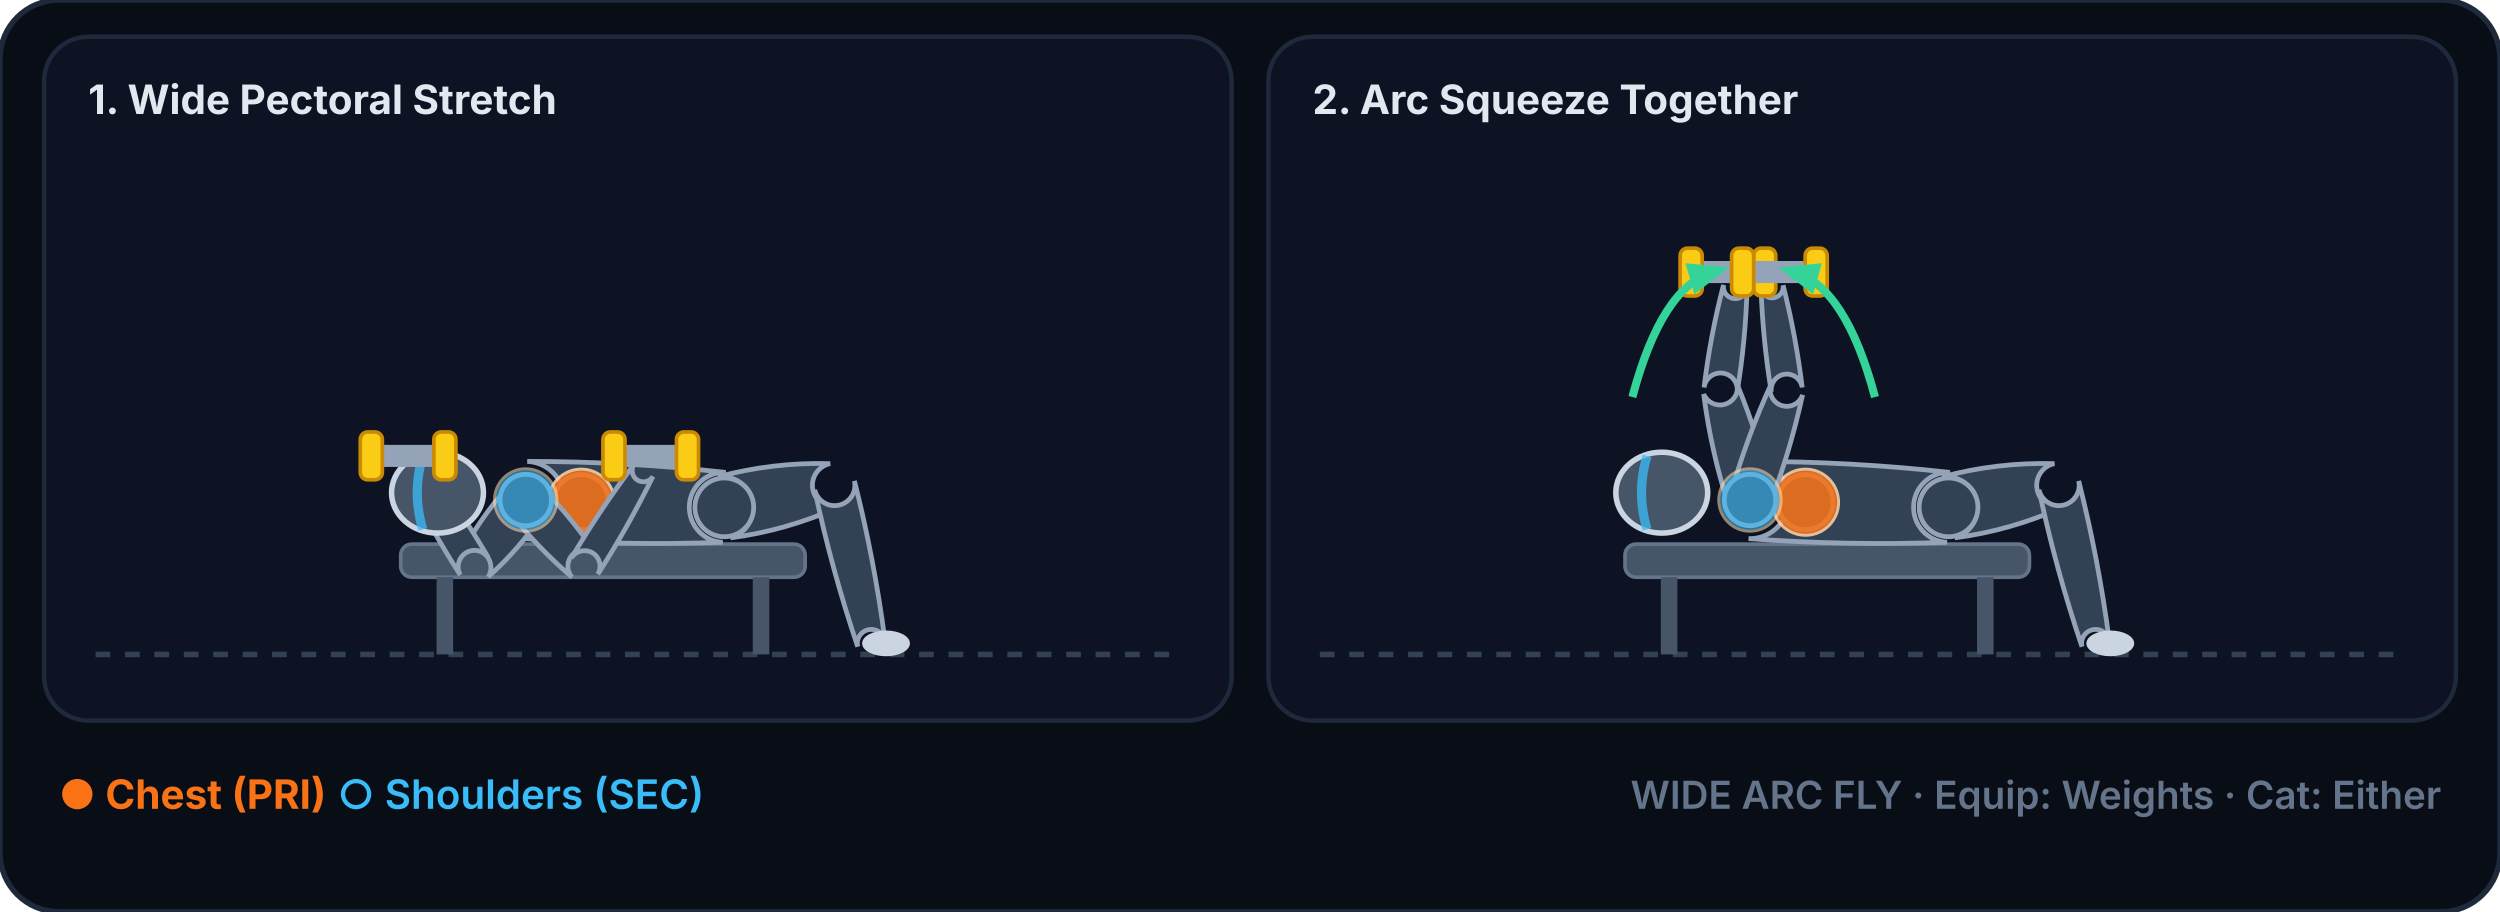
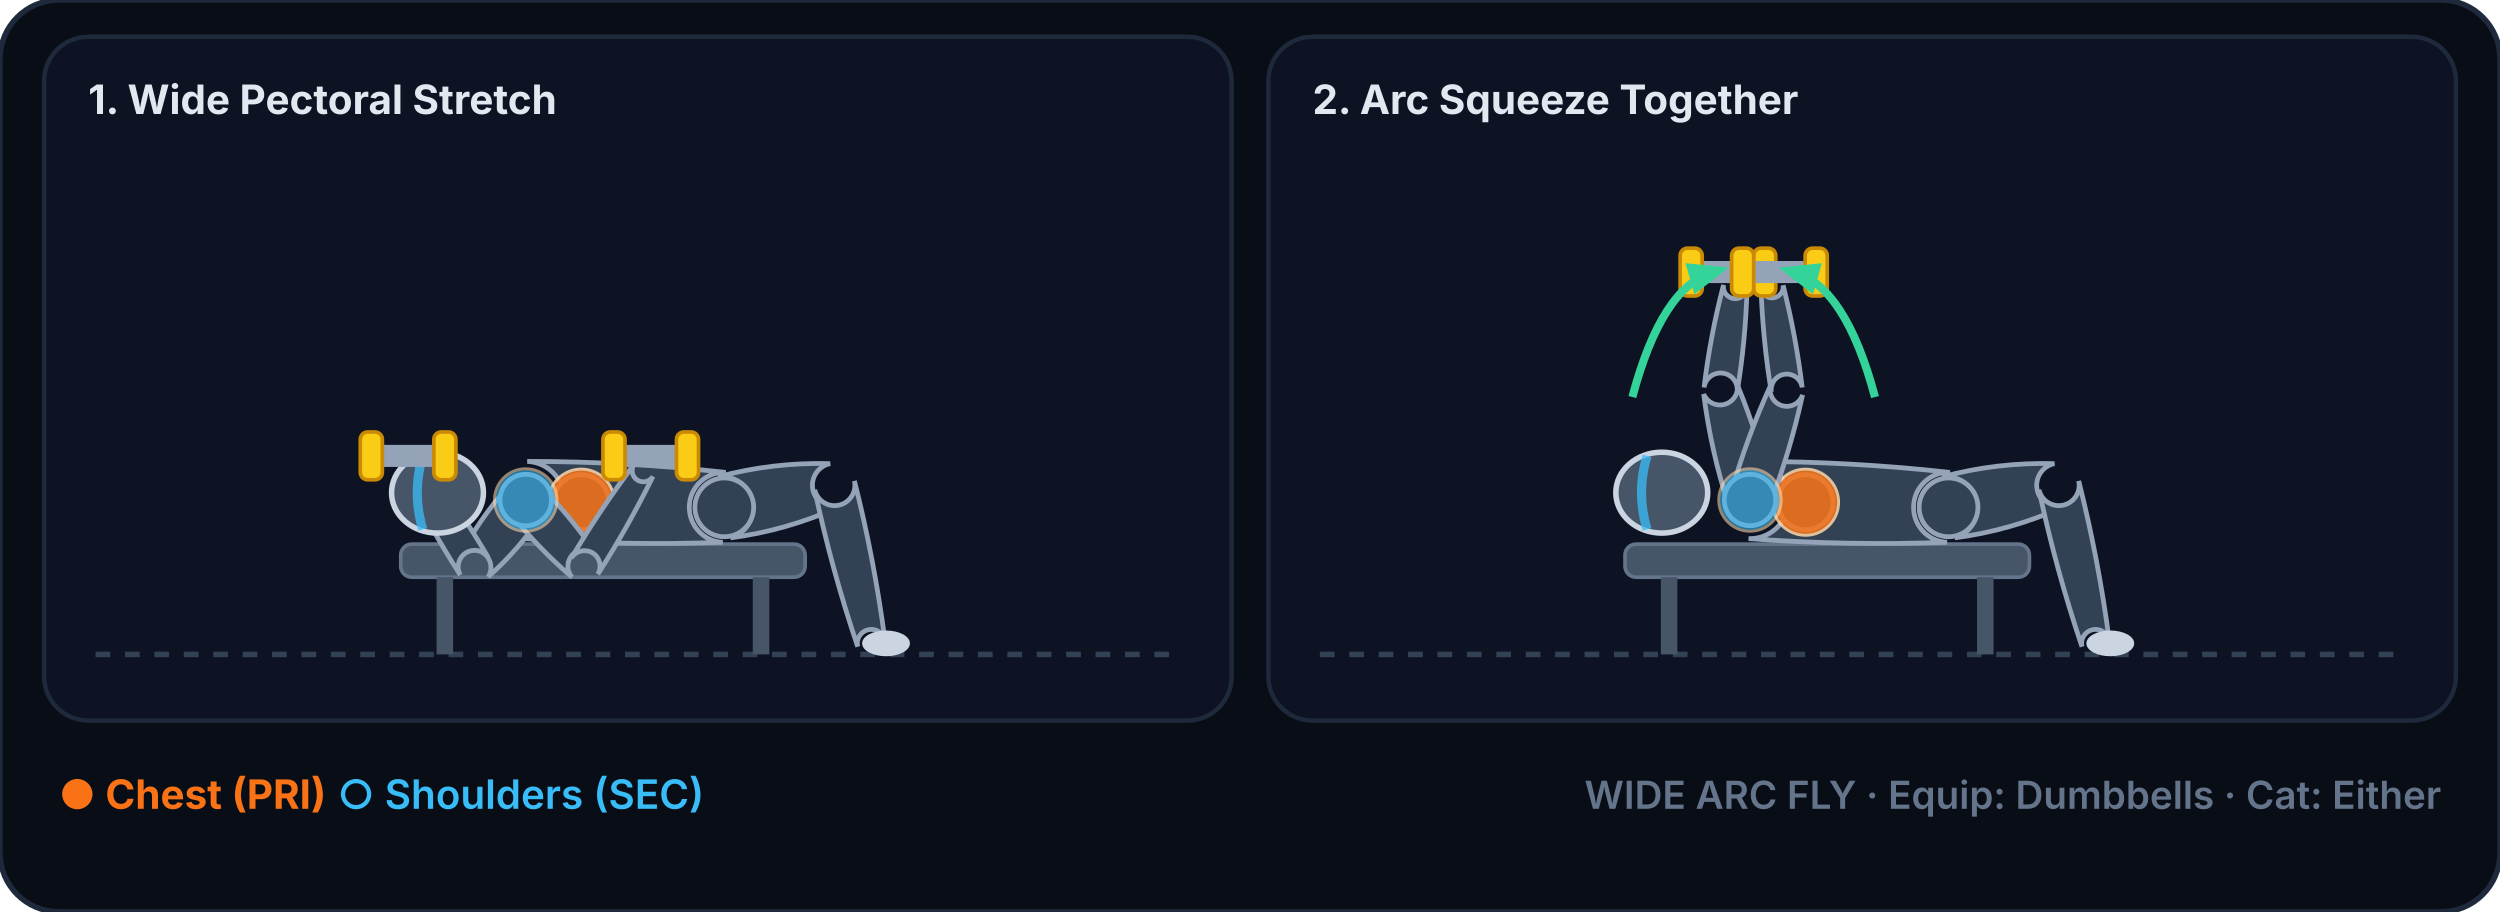
<svg xmlns="http://www.w3.org/2000/svg" viewBox="0 0 680 248" width="680" height="248" role="img" aria-label="Chest Flys multi-step exercise diagram">
  <defs>
    <marker id="arrow" viewBox="0 0 10 10" refX="6" refY="5" markerWidth="5" markerHeight="5" orient="auto-start-reverse">
      <path d="M 0 1 L 10 5 L 0 9 z" fill="#34d399" />
    </marker>
  </defs>
  <rect width="680" height="248" rx="16" fill="#090d16" stroke="#1e293b" stroke-width="1.5" />
  <g transform="translate(12, 10)">
    <rect width="323" height="186" rx="12" fill="#0d1322" stroke="#1e293b" stroke-width="1.2" />
    <text x="12" y="21" fill="#e2e8f0" font-family="-apple-system, BlinkMacSystemFont, sans-serif" font-size="11" font-weight="700">1. Wide Pectoral Stretch</text>
    <line x1="14" y1="168" x2="309" y2="168" stroke="#334155" stroke-width="1.5" stroke-dasharray="4 4" />
    <g transform="translate(59, 0)">
      <rect x="38" y="138" width="110" height="9" rx="3" fill="#475569" stroke="#64748b" stroke-width="1" />
      <line x1="50" y1="147" x2="50" y2="168" stroke="#475569" stroke-width="4.5" />
      <line x1="136" y1="147" x2="136" y2="168" stroke="#475569" stroke-width="4.5" />
      <path d="M 126.4 118.5 Q 99.4 115.5 72.4 115.5 A 10.5 10.5 0 0 1 71.6 136.5 Q 98.6 138.5 125.6 137.5 A 9.5 9.5 0 0 1 126.4 118.5 Z" fill="#334155" stroke="#94a3b8" stroke-width="1.3" />
      <circle cx="87.1" cy="126.6" r="7.5" fill="#334155" stroke="#94a3b8" stroke-width="1.3" />
      <circle cx="87.1" cy="126.6" r="9" fill="#f97316" opacity="0.85" stroke="#fed7aa" stroke-width="0.8" />
      <path d="M 127.7 136.3 Q 142.9 134.3 157.2 127.9 A 6 6 0 0 1 154.8 116.1 Q 139.1 115.7 124.3 119.7 A 8.5 8.5 0 0 1 127.7 136.3 Z" fill="#334155" stroke="#94a3b8" stroke-width="1.3" />
      <circle cx="126.0" cy="128.0" r="8" fill="#334155" stroke="#94a3b8" stroke-width="1.3" />
      <path d="M 150.6 123.2 Q 155.2 144.9 162.3 165.9 A 3.8 3.8 0 0 1 169.7 164.1 Q 166.8 142.1 161.4 120.8 A 5.5 5.5 0 0 1 150.6 123.2 Z" fill="#334155" stroke="#94a3b8" stroke-width="1.3" />
      <ellipse cx="170.0" cy="165.0" rx="6.5" ry="3.5" fill="#cbd5e1" />
      <path d="M 67.3 122.3 Q 59.6 130.8 54.2 141.1 A 4.8 4.8 0 0 1 61.8 146.9 Q 70.4 139.2 76.7 129.7 A 6 6 0 0 1 67.3 122.3 Z" fill="#334155" stroke="#94a3b8" stroke-width="1.3" />
      <path d="M 61.8 141.6 Q 54.1 128.5 44.7 116.3 A 3.2 3.2 0 0 1 39.3 119.7 Q 45.9 133.5 54.2 146.4 A 4.5 4.5 0 0 1 61.8 141.6 Z" fill="#334155" stroke="#94a3b8" stroke-width="1.3" />
      <path d="M 67.9 129.7 Q 75.4 139.1 84.6 147.0 A 4.5 4.5 0 0 1 91.4 141.0 Q 84.6 130.9 76.1 122.3 A 5.5 5.5 0 0 1 67.9 129.7 Z" fill="#334155" stroke="#94a3b8" stroke-width="1.3" />
      <path d="M 91.6 146.2 Q 99.8 133.4 106.6 119.6 A 3 3 0 0 1 101.4 116.4 Q 92.2 128.6 84.4 141.8 A 4.2 4.2 0 0 1 91.6 146.2 Z" fill="#334155" stroke="#94a3b8" stroke-width="1.3" />
      <circle cx="72.0" cy="126.0" r="7" fill="#334155" stroke="#94a3b8" stroke-width="1.3" />
      <circle cx="72.0" cy="126.0" r="8.5" fill="#38bdf8" opacity="0.58" stroke="#fed7aa" stroke-width="0.8" />
      <g transform="translate(48.0, 124.0) rotate(-90)">
        <ellipse cx="0" cy="0" rx="11" ry="12.5" fill="#475569" stroke="#cbd5e1" stroke-width="1.5" />
        <path d="M -10 -4 Q 0 -7 10 -4" stroke="#38bdf8" stroke-width="2.5" fill="none" opacity="0.75" />
      </g>
      <g transform="translate(40.0, 114.0) rotate(0)">
        <rect x="-11" y="-3" width="22" height="6" rx="2" fill="#94a3b8" />
        <rect x="-13" y="-6.5" width="6" height="13" rx="2" fill="#facc15" stroke="#ca8a04" stroke-width="1" />
        <rect x="7" y="-6.5" width="6" height="13" rx="2" fill="#facc15" stroke="#ca8a04" stroke-width="1" />
      </g>
      <g transform="translate(106.0, 114.0) rotate(0)">
        <rect x="-11" y="-3" width="22" height="6" rx="2" fill="#94a3b8" />
        <rect x="-13" y="-6.5" width="6" height="13" rx="2" fill="#facc15" stroke="#ca8a04" stroke-width="1" />
        <rect x="7" y="-6.5" width="6" height="13" rx="2" fill="#facc15" stroke="#ca8a04" stroke-width="1" />
      </g>
    </g>
  </g>
  <g transform="translate(345, 10)">
    <rect width="323" height="186" rx="12" fill="#0d1322" stroke="#1e293b" stroke-width="1.2" />
    <text x="12" y="21" fill="#e2e8f0" font-family="-apple-system, BlinkMacSystemFont, sans-serif" font-size="11" font-weight="700">2. Arc Squeeze Together</text>
    <line x1="14" y1="168" x2="309" y2="168" stroke="#334155" stroke-width="1.5" stroke-dasharray="4 4" />
    <g transform="translate(59, 0)">
      <rect x="38" y="138" width="110" height="9" rx="3" fill="#475569" stroke="#64748b" stroke-width="1" />
      <line x1="50" y1="147" x2="50" y2="168" stroke="#475569" stroke-width="4.5" />
      <line x1="136" y1="147" x2="136" y2="168" stroke="#475569" stroke-width="4.5" />
      <path d="M 126.4 118.5 Q 99.4 115.5 72.4 115.5 A 10.5 10.5 0 0 1 71.6 136.5 Q 98.6 138.5 125.6 137.5 A 9.5 9.5 0 0 1 126.4 118.5 Z" fill="#334155" stroke="#94a3b8" stroke-width="1.3" />
      <circle cx="87.1" cy="126.6" r="7.5" fill="#334155" stroke="#94a3b8" stroke-width="1.3" />
      <circle cx="87.1" cy="126.6" r="9" fill="#f97316" opacity="0.85" stroke="#fed7aa" stroke-width="0.8" />
      <path d="M 127.7 136.3 Q 142.9 134.3 157.2 127.9 A 6 6 0 0 1 154.8 116.1 Q 139.1 115.7 124.3 119.7 A 8.5 8.5 0 0 1 127.7 136.3 Z" fill="#334155" stroke="#94a3b8" stroke-width="1.3" />
      <circle cx="126.0" cy="128.0" r="8" fill="#334155" stroke="#94a3b8" stroke-width="1.3" />
      <path d="M 150.6 123.2 Q 155.2 144.9 162.3 165.9 A 3.8 3.8 0 0 1 169.7 164.1 Q 166.8 142.1 161.4 120.8 A 5.5 5.5 0 0 1 150.6 123.2 Z" fill="#334155" stroke="#94a3b8" stroke-width="1.3" />
      <ellipse cx="170.0" cy="165.0" rx="6.5" ry="3.5" fill="#cbd5e1" />
      <path d="M 77.8 124.5 Q 74.6 109.2 68.6 94.8 A 4.8 4.8 0 0 1 59.4 97.2 Q 61.4 112.8 66.2 127.5 A 6 6 0 0 1 77.8 124.5 Z" fill="#334155" stroke="#94a3b8" stroke-width="1.3" />
      <path d="M 68.5 96.6 Q 70.8 82.7 71.2 68.5 A 3.2 3.2 0 0 1 64.8 67.5 Q 61.2 81.3 59.5 95.4 A 4.5 4.5 0 0 1 68.5 96.6 Z" fill="#334155" stroke="#94a3b8" stroke-width="1.3" />
      <path d="M 77.2 127.7 Q 82.9 113.0 86.3 97.4 A 4.5 4.5 0 0 1 77.7 94.6 Q 71.1 109.0 66.8 124.3 A 5.5 5.5 0 0 1 77.2 127.7 Z" fill="#334155" stroke="#94a3b8" stroke-width="1.3" />
      <path d="M 86.2 95.4 Q 84.5 81.4 81.0 67.6 A 3 3 0 0 1 75.0 68.4 Q 75.5 82.6 77.8 96.6 A 4.2 4.2 0 0 1 86.2 95.4 Z" fill="#334155" stroke="#94a3b8" stroke-width="1.3" />
      <circle cx="72.0" cy="126.0" r="7" fill="#334155" stroke="#94a3b8" stroke-width="1.3" />
      <circle cx="72.0" cy="126.0" r="8.5" fill="#38bdf8" opacity="0.58" stroke="#fed7aa" stroke-width="0.8" />
      <g transform="translate(48.0, 124.0) rotate(-90)">
        <ellipse cx="0" cy="0" rx="11" ry="12.5" fill="#475569" stroke="#cbd5e1" stroke-width="1.5" />
        <path d="M -10 -4 Q 0 -7 10 -4" stroke="#38bdf8" stroke-width="2.5" fill="none" opacity="0.75" />
      </g>
      <g transform="translate(66.0, 64.0) rotate(0)">
        <rect x="-11" y="-3" width="22" height="6" rx="2" fill="#94a3b8" />
        <rect x="-13" y="-6.5" width="6" height="13" rx="2" fill="#facc15" stroke="#ca8a04" stroke-width="1" />
        <rect x="7" y="-6.5" width="6" height="13" rx="2" fill="#facc15" stroke="#ca8a04" stroke-width="1" />
      </g>
      <g transform="translate(80.0, 64.0) rotate(0)">
        <rect x="-11" y="-3" width="22" height="6" rx="2" fill="#94a3b8" />
        <rect x="-13" y="-6.5" width="6" height="13" rx="2" fill="#facc15" stroke="#ca8a04" stroke-width="1" />
        <rect x="7" y="-6.5" width="6" height="13" rx="2" fill="#facc15" stroke="#ca8a04" stroke-width="1" />
      </g>
      <path d="M 40 98 Q 48 68 62 64" stroke="#34d399" stroke-width="2.2" fill="none" marker-end="url(#arrow)" />
      <path d="M 106 98 Q 98 68 84 64" stroke="#34d399" stroke-width="2.2" fill="none" marker-end="url(#arrow)" />
    </g>
  </g>
  <text x="16" y="220" fill="#cbd5e1" font-family="-apple-system, BlinkMacSystemFont, sans-serif" font-size="11">
    <tspan fill="#f97316" font-weight="700">● Chest (PRI)</tspan>
    <tspan fill="#38bdf8" font-weight="600">  ○ Shoulders (SEC)</tspan>
  </text>
  <text x="664" y="220" text-anchor="end" fill="#64748b" font-family="-apple-system, BlinkMacSystemFont, sans-serif" font-size="10.5" font-weight="600">
-     WIDE ARC FLY · Equip: Weights · Cat: Either
+     WIDE ARC FLY · Equip: Dumbbells · Cat: Either
  </text>
</svg>
